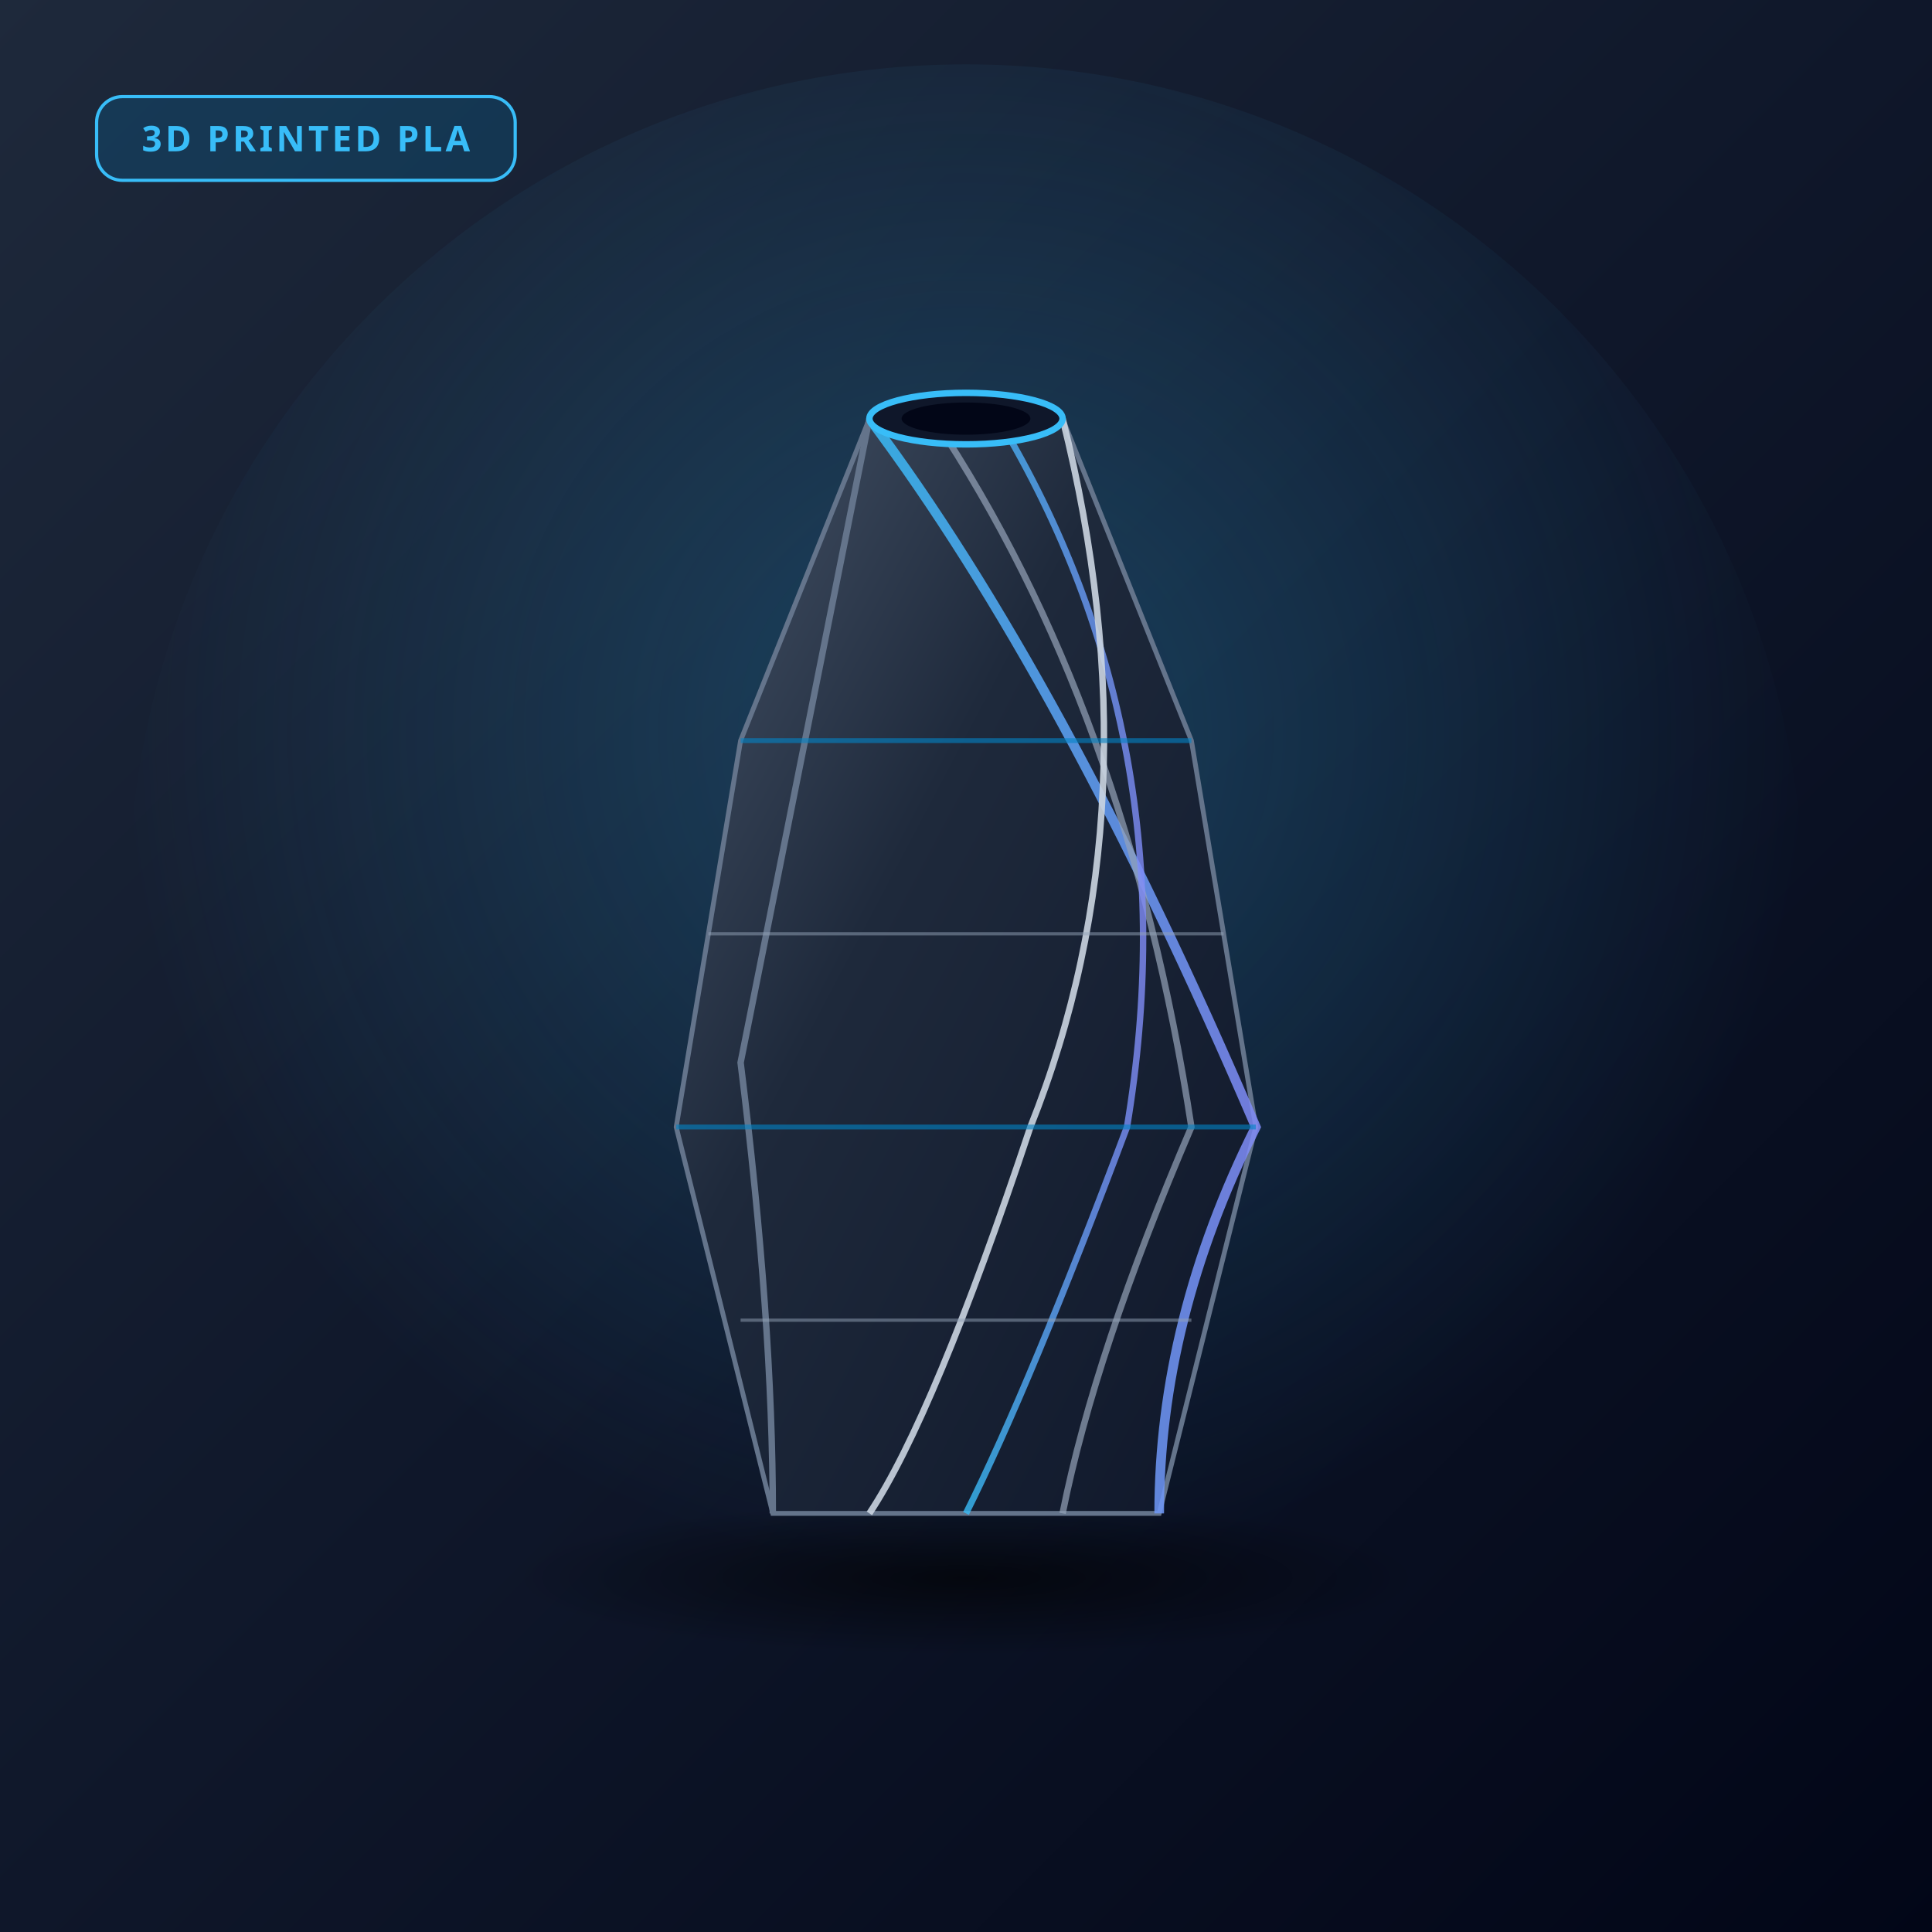
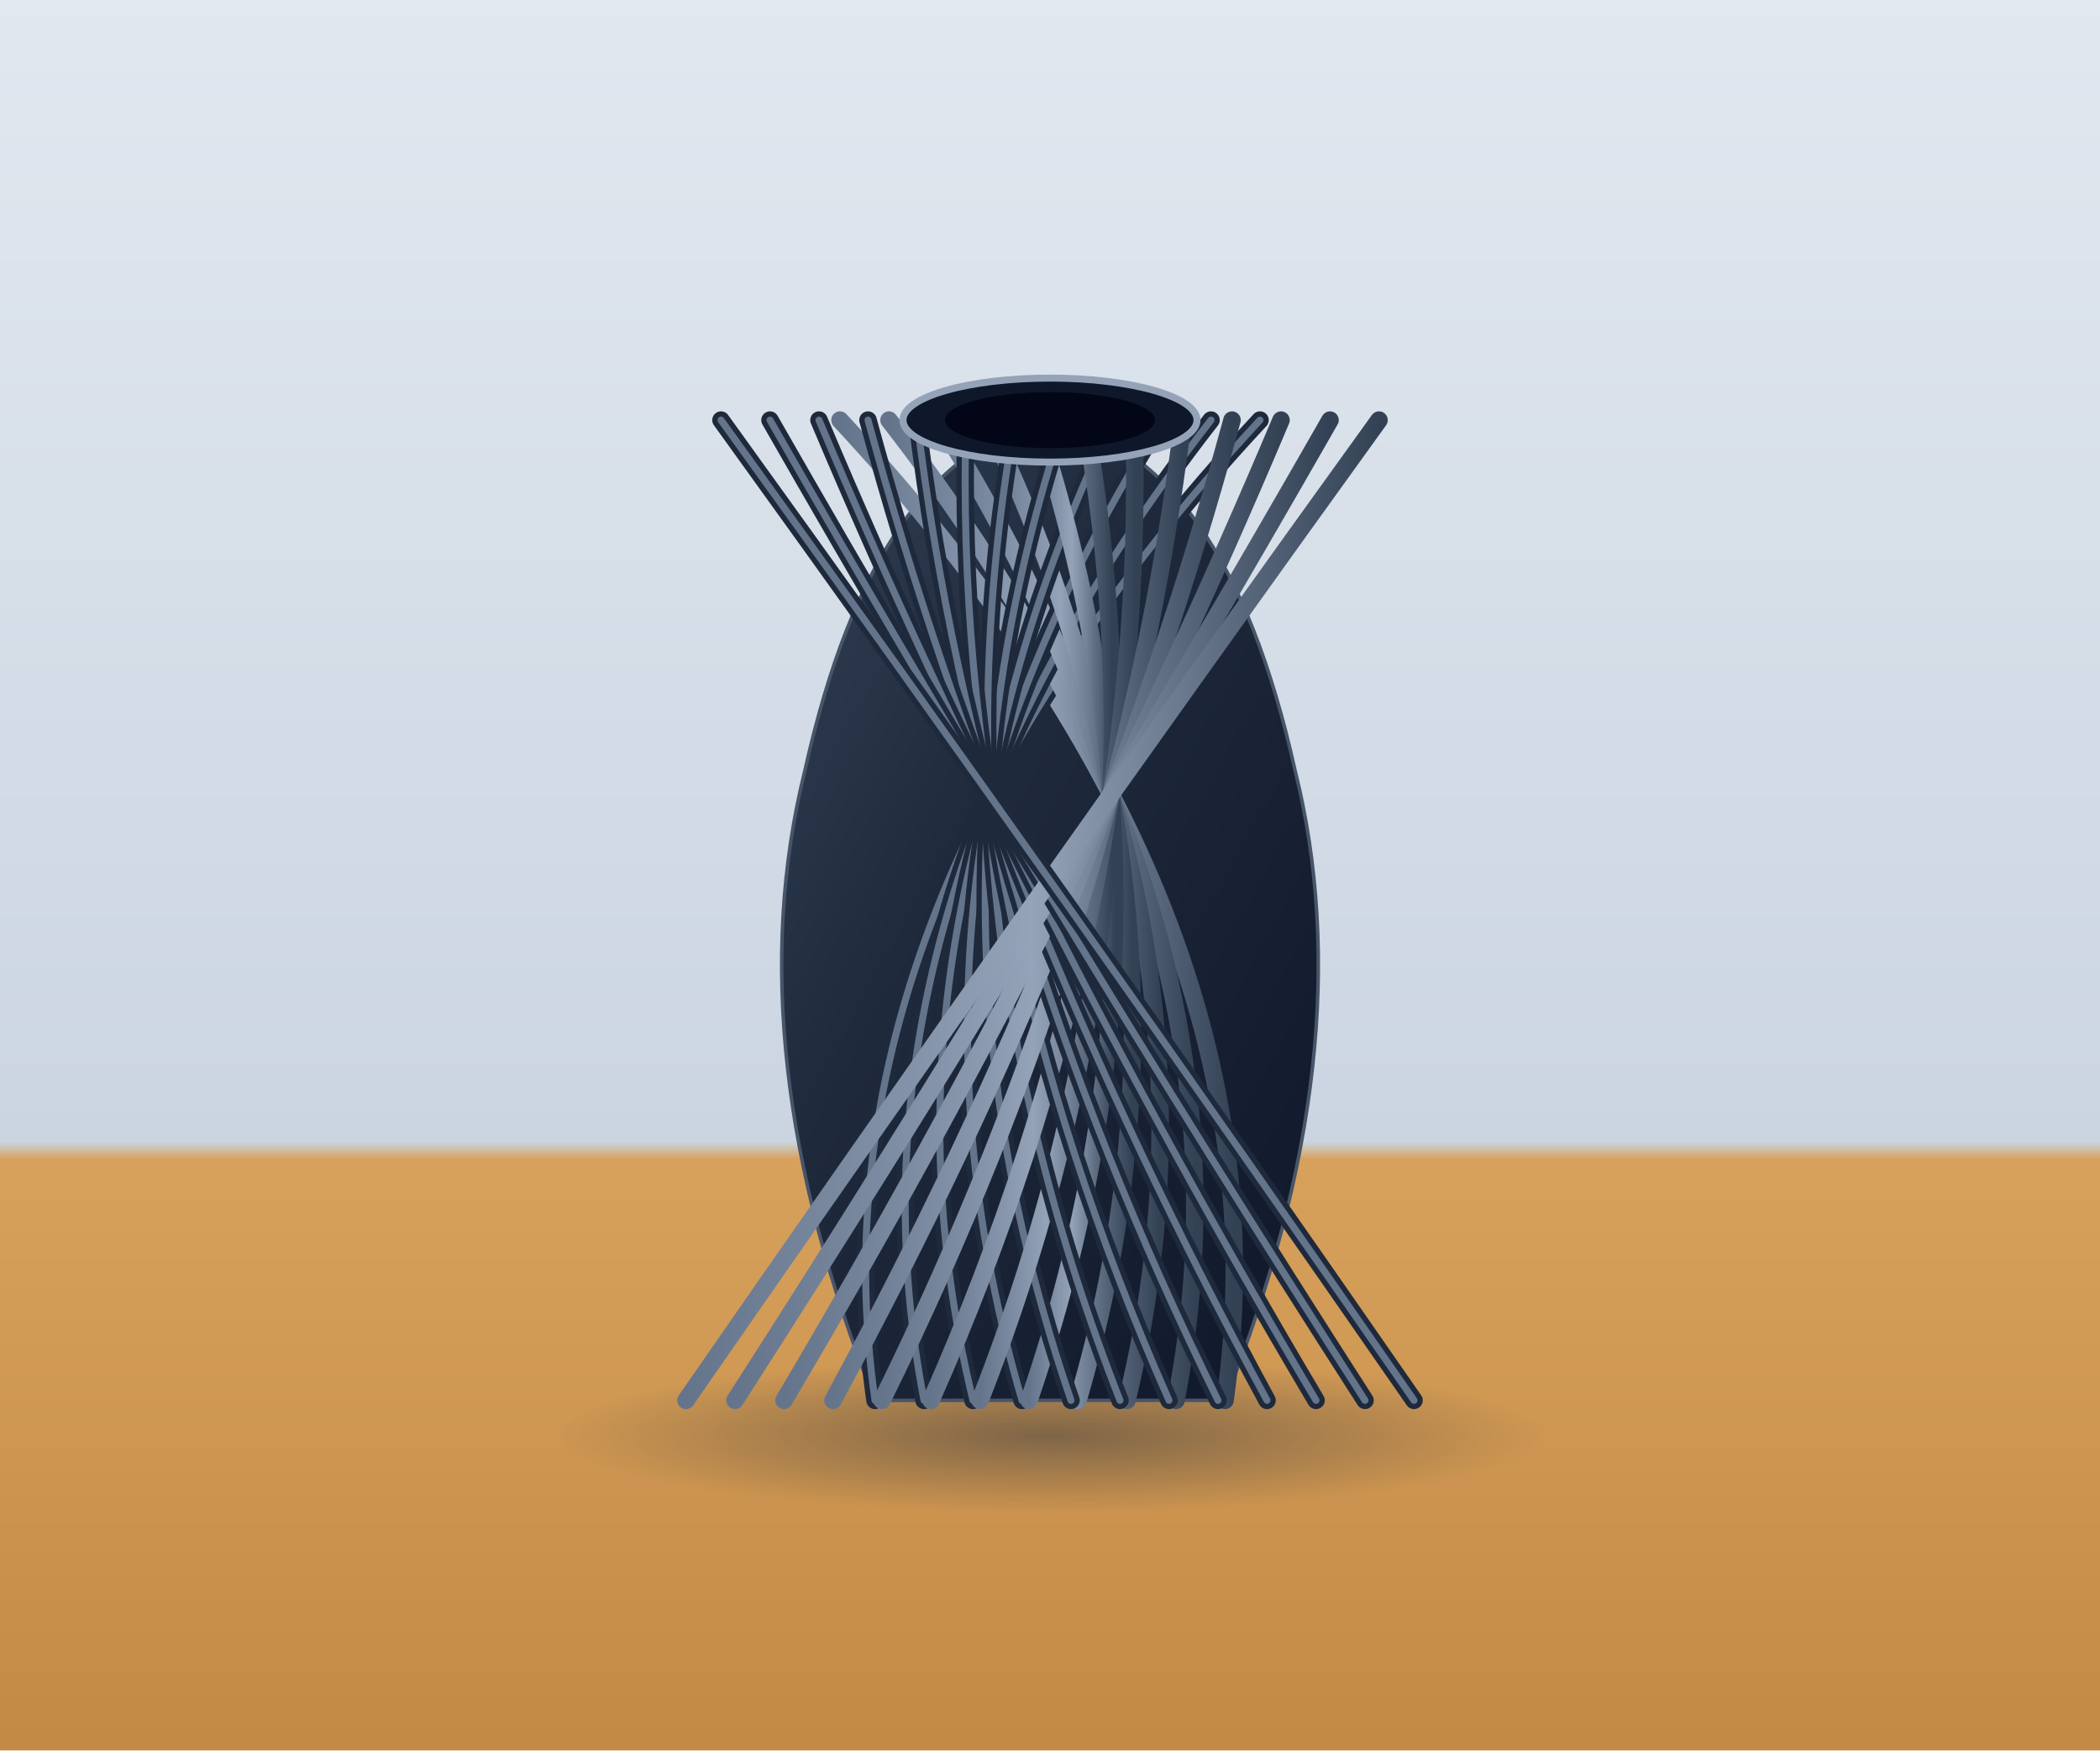
- <svg xmlns="http://www.w3.org/2000/svg" viewBox="0 0 600 600" width="100%" height="100%">
+ <svg xmlns="http://www.w3.org/2000/svg" viewBox="0 0 600 500" width="100%" height="100%">
  <defs>
-     <linearGradient id="bg" x1="0%" y1="0%" x2="100%" y2="100%">
-       <stop offset="0%" stop-color="#1E293B" />
-       <stop offset="50%" stop-color="#0F172A" />
-       <stop offset="100%" stop-color="#020617" />
+     <linearGradient id="wallBg" x1="0%" y1="0%" x2="0%" y2="100%">
+       <stop offset="0%" stop-color="#E2E8F0" />
+       <stop offset="65%" stop-color="#CBD5E1" />
+       <stop offset="66%" stop-color="#D7A15C" />
+       <stop offset="100%" stop-color="#C28945" />
    </linearGradient>
-     <radialGradient id="spot" cx="50%" cy="40%" r="50%">
-       <stop offset="0%" stop-color="#38BDF8" stop-opacity="0.25" />
-       <stop offset="100%" stop-color="#38BDF8" stop-opacity="0" />
+     <radialGradient id="vaseShadow" cx="50%" cy="50%" r="50%">
+       <stop offset="0%" stop-color="#1E293B" stop-opacity="0.45" />
+       <stop offset="100%" stop-color="#1E293B" stop-opacity="0" />
    </radialGradient>
-     <radialGradient id="shadow" cx="50%" cy="50%" r="50%">
-       <stop offset="0%" stop-color="#000" stop-opacity="0.6" />
-       <stop offset="100%" stop-color="#000" stop-opacity="0" />
-     </radialGradient>
-     <linearGradient id="matteVase" x1="0%" y1="0%" x2="100%" y2="100%">
-       <stop offset="0%" stop-color="#475569" />
+     <linearGradient id="blackMatte" x1="0%" y1="0%" x2="100%" y2="100%">
+       <stop offset="0%" stop-color="#334155" />
      <stop offset="40%" stop-color="#1E293B" />
      <stop offset="100%" stop-color="#0F172A" />
    </linearGradient>
-     <linearGradient id="cyanGlow" x1="0%" y1="0%" x2="100%" y2="0%">
-       <stop offset="0%" stop-color="#38BDF8" />
-       <stop offset="100%" stop-color="#818CF8" />
+     <linearGradient id="rimLight" x1="0%" y1="0%" x2="100%" y2="0%">
+       <stop offset="0%" stop-color="#64748B" />
+       <stop offset="50%" stop-color="#94A3B8" />
+       <stop offset="100%" stop-color="#334155" />
    </linearGradient>
  </defs>
-   <rect width="600" height="600" fill="url(#bg)" />
-   <circle cx="300" cy="280" r="260" fill="url(#spot)" />
-   <ellipse cx="300" cy="490" rx="140" ry="24" fill="url(#shadow)" />
-   <g transform="translate(180, 110)">
-     <path d="M60 360 L180 360 L210 240 L190 120 L150 20 L90 20 L50 120 L30 240 Z" fill="url(#matteVase)" stroke="#64748B" stroke-width="1.5" />
-     <path d="M90 20 Q150 100 210 240 Q180 300 180 360" fill="none" stroke="url(#cyanGlow)" stroke-width="3" opacity="0.85" />
-     <path d="M110 20 Q170 110 190 240 Q160 310 150 360" fill="none" stroke="#94A3B8" stroke-width="2" opacity="0.7" />
-     <path d="M130 20 Q190 120 170 240 Q140 320 120 360" fill="none" stroke="url(#cyanGlow)" stroke-width="2" opacity="0.8" />
-     <path d="M150 20 Q180 140 140 240 Q110 330 90 360" fill="none" stroke="#CBD5E1" stroke-width="2" opacity="0.9" />
-     <path d="M90 20 Q70 120 50 220 Q60 300 60 360" fill="none" stroke="#64748B" stroke-width="2" />
-     <path d="M50 120 L190 120" stroke="#0284C7" stroke-width="1.5" opacity="0.6" />
-     <path d="M30 240 L210 240" stroke="#0284C7" stroke-width="1.5" opacity="0.6" />
-     <path d="M40 180 L200 180" stroke="#94A3B8" stroke-width="1" opacity="0.5" />
-     <path d="M50 300 L190 300" stroke="#94A3B8" stroke-width="1" opacity="0.5" />
-     <ellipse cx="120" cy="20" rx="30" ry="8" fill="#0F172A" stroke="#38BDF8" stroke-width="2" />
-     <ellipse cx="120" cy="20" rx="20" ry="5" fill="#020617" />
+   <rect width="600" height="500" fill="url(#wallBg)" />
+   <ellipse cx="300" cy="410" rx="140" ry="22" fill="url(#vaseShadow)" />
+   <g transform="translate(180, 80)">
+     <path d="M70 320 Q 30 220 50 140 Q 70 50 120 40 Q 170 50 190 140 Q 210 220 170 320 Z" fill="url(#blackMatte)" stroke="#475569" stroke-width="1" />
+     <path d="M60 40 Q190 180 170 320" fill="none" stroke="url(#rimLight)" stroke-width="5" stroke-linecap="round" />
+     <path d="M180 40 Q50 180 70 320" fill="none" stroke="#1E293B" stroke-width="5" stroke-linecap="round" />
+     <path d="M180 40 Q50 180 70 320" fill="none" stroke="#64748B" stroke-width="2" stroke-linecap="round" />
+     <path d="M74 40 Q183 180 156 320" fill="none" stroke="url(#rimLight)" stroke-width="5" stroke-linecap="round" />
+     <path d="M166 40 Q57 180 84 320" fill="none" stroke="#1E293B" stroke-width="5" stroke-linecap="round" />
+     <path d="M166 40 Q57 180 84 320" fill="none" stroke="#64748B" stroke-width="2" stroke-linecap="round" />
+     <path d="M88 40 Q176 180 142 320" fill="none" stroke="url(#rimLight)" stroke-width="5" stroke-linecap="round" />
+     <path d="M152 40 Q64 180 98 320" fill="none" stroke="#1E293B" stroke-width="5" stroke-linecap="round" />
+     <path d="M152 40 Q64 180 98 320" fill="none" stroke="#64748B" stroke-width="2" stroke-linecap="round" />
+     <path d="M102 40 Q169 180 128 320" fill="none" stroke="url(#rimLight)" stroke-width="5" stroke-linecap="round" />
+     <path d="M138 40 Q71 180 112 320" fill="none" stroke="#1E293B" stroke-width="5" stroke-linecap="round" />
+     <path d="M138 40 Q71 180 112 320" fill="none" stroke="#64748B" stroke-width="2" stroke-linecap="round" />
+     <path d="M116 40 Q162 180 114 320" fill="none" stroke="url(#rimLight)" stroke-width="5" stroke-linecap="round" />
+     <path d="M124 40 Q78 180 126 320" fill="none" stroke="#1E293B" stroke-width="5" stroke-linecap="round" />
+     <path d="M124 40 Q78 180 126 320" fill="none" stroke="#64748B" stroke-width="2" stroke-linecap="round" />
+     <path d="M130 40 Q155 180 100 320" fill="none" stroke="url(#rimLight)" stroke-width="5" stroke-linecap="round" />
+     <path d="M110 40 Q85 180 140 320" fill="none" stroke="#1E293B" stroke-width="5" stroke-linecap="round" />
+     <path d="M110 40 Q85 180 140 320" fill="none" stroke="#64748B" stroke-width="2" stroke-linecap="round" />
+     <path d="M144 40 Q148 180 86 320" fill="none" stroke="url(#rimLight)" stroke-width="5" stroke-linecap="round" />
+     <path d="M96 40 Q92 180 154 320" fill="none" stroke="#1E293B" stroke-width="5" stroke-linecap="round" />
+     <path d="M96 40 Q92 180 154 320" fill="none" stroke="#64748B" stroke-width="2" stroke-linecap="round" />
+     <path d="M158 40 Q141 180 72 320" fill="none" stroke="url(#rimLight)" stroke-width="5" stroke-linecap="round" />
+     <path d="M82 40 Q99 180 168 320" fill="none" stroke="#1E293B" stroke-width="5" stroke-linecap="round" />
+     <path d="M82 40 Q99 180 168 320" fill="none" stroke="#64748B" stroke-width="2" stroke-linecap="round" />
+     <path d="M172 40 Q134 180 58 320" fill="none" stroke="url(#rimLight)" stroke-width="5" stroke-linecap="round" />
+     <path d="M68 40 Q106 180 182 320" fill="none" stroke="#1E293B" stroke-width="5" stroke-linecap="round" />
+     <path d="M68 40 Q106 180 182 320" fill="none" stroke="#64748B" stroke-width="2" stroke-linecap="round" />
+     <path d="M186 40 Q127 180 44 320" fill="none" stroke="url(#rimLight)" stroke-width="5" stroke-linecap="round" />
+     <path d="M54 40 Q113 180 196 320" fill="none" stroke="#1E293B" stroke-width="5" stroke-linecap="round" />
+     <path d="M54 40 Q113 180 196 320" fill="none" stroke="#64748B" stroke-width="2" stroke-linecap="round" />
+     <path d="M200 40 Q120 180 30 320" fill="none" stroke="url(#rimLight)" stroke-width="5" stroke-linecap="round" />
+     <path d="M40 40 Q120 180 210 320" fill="none" stroke="#1E293B" stroke-width="5" stroke-linecap="round" />
+     <path d="M40 40 Q120 180 210 320" fill="none" stroke="#64748B" stroke-width="2" stroke-linecap="round" />
+     <path d="M214 40 Q113 180 16 320" fill="none" stroke="url(#rimLight)" stroke-width="5" stroke-linecap="round" />
+     <path d="M26 40 Q127 180 224 320" fill="none" stroke="#1E293B" stroke-width="5" stroke-linecap="round" />
+     <path d="M26 40 Q127 180 224 320" fill="none" stroke="#64748B" stroke-width="2" stroke-linecap="round" />
+     <ellipse cx="120" cy="40" rx="42" ry="12" fill="#0F172A" stroke="#94A3B8" stroke-width="2" />
+     <ellipse cx="120" cy="40" rx="30" ry="8" fill="#020617" />
  </g>
-   <rect x="30" y="30" rx="8" width="130" height="26" fill="#0284C7" fill-opacity="0.2" stroke="#38BDF8" stroke-width="1" />
-   <text x="95" y="47" fill="#38BDF8" font-family="system-ui, sans-serif" font-size="11" font-weight="700" text-anchor="middle" letter-spacing="1">3D PRINTED PLA</text>
</svg>
